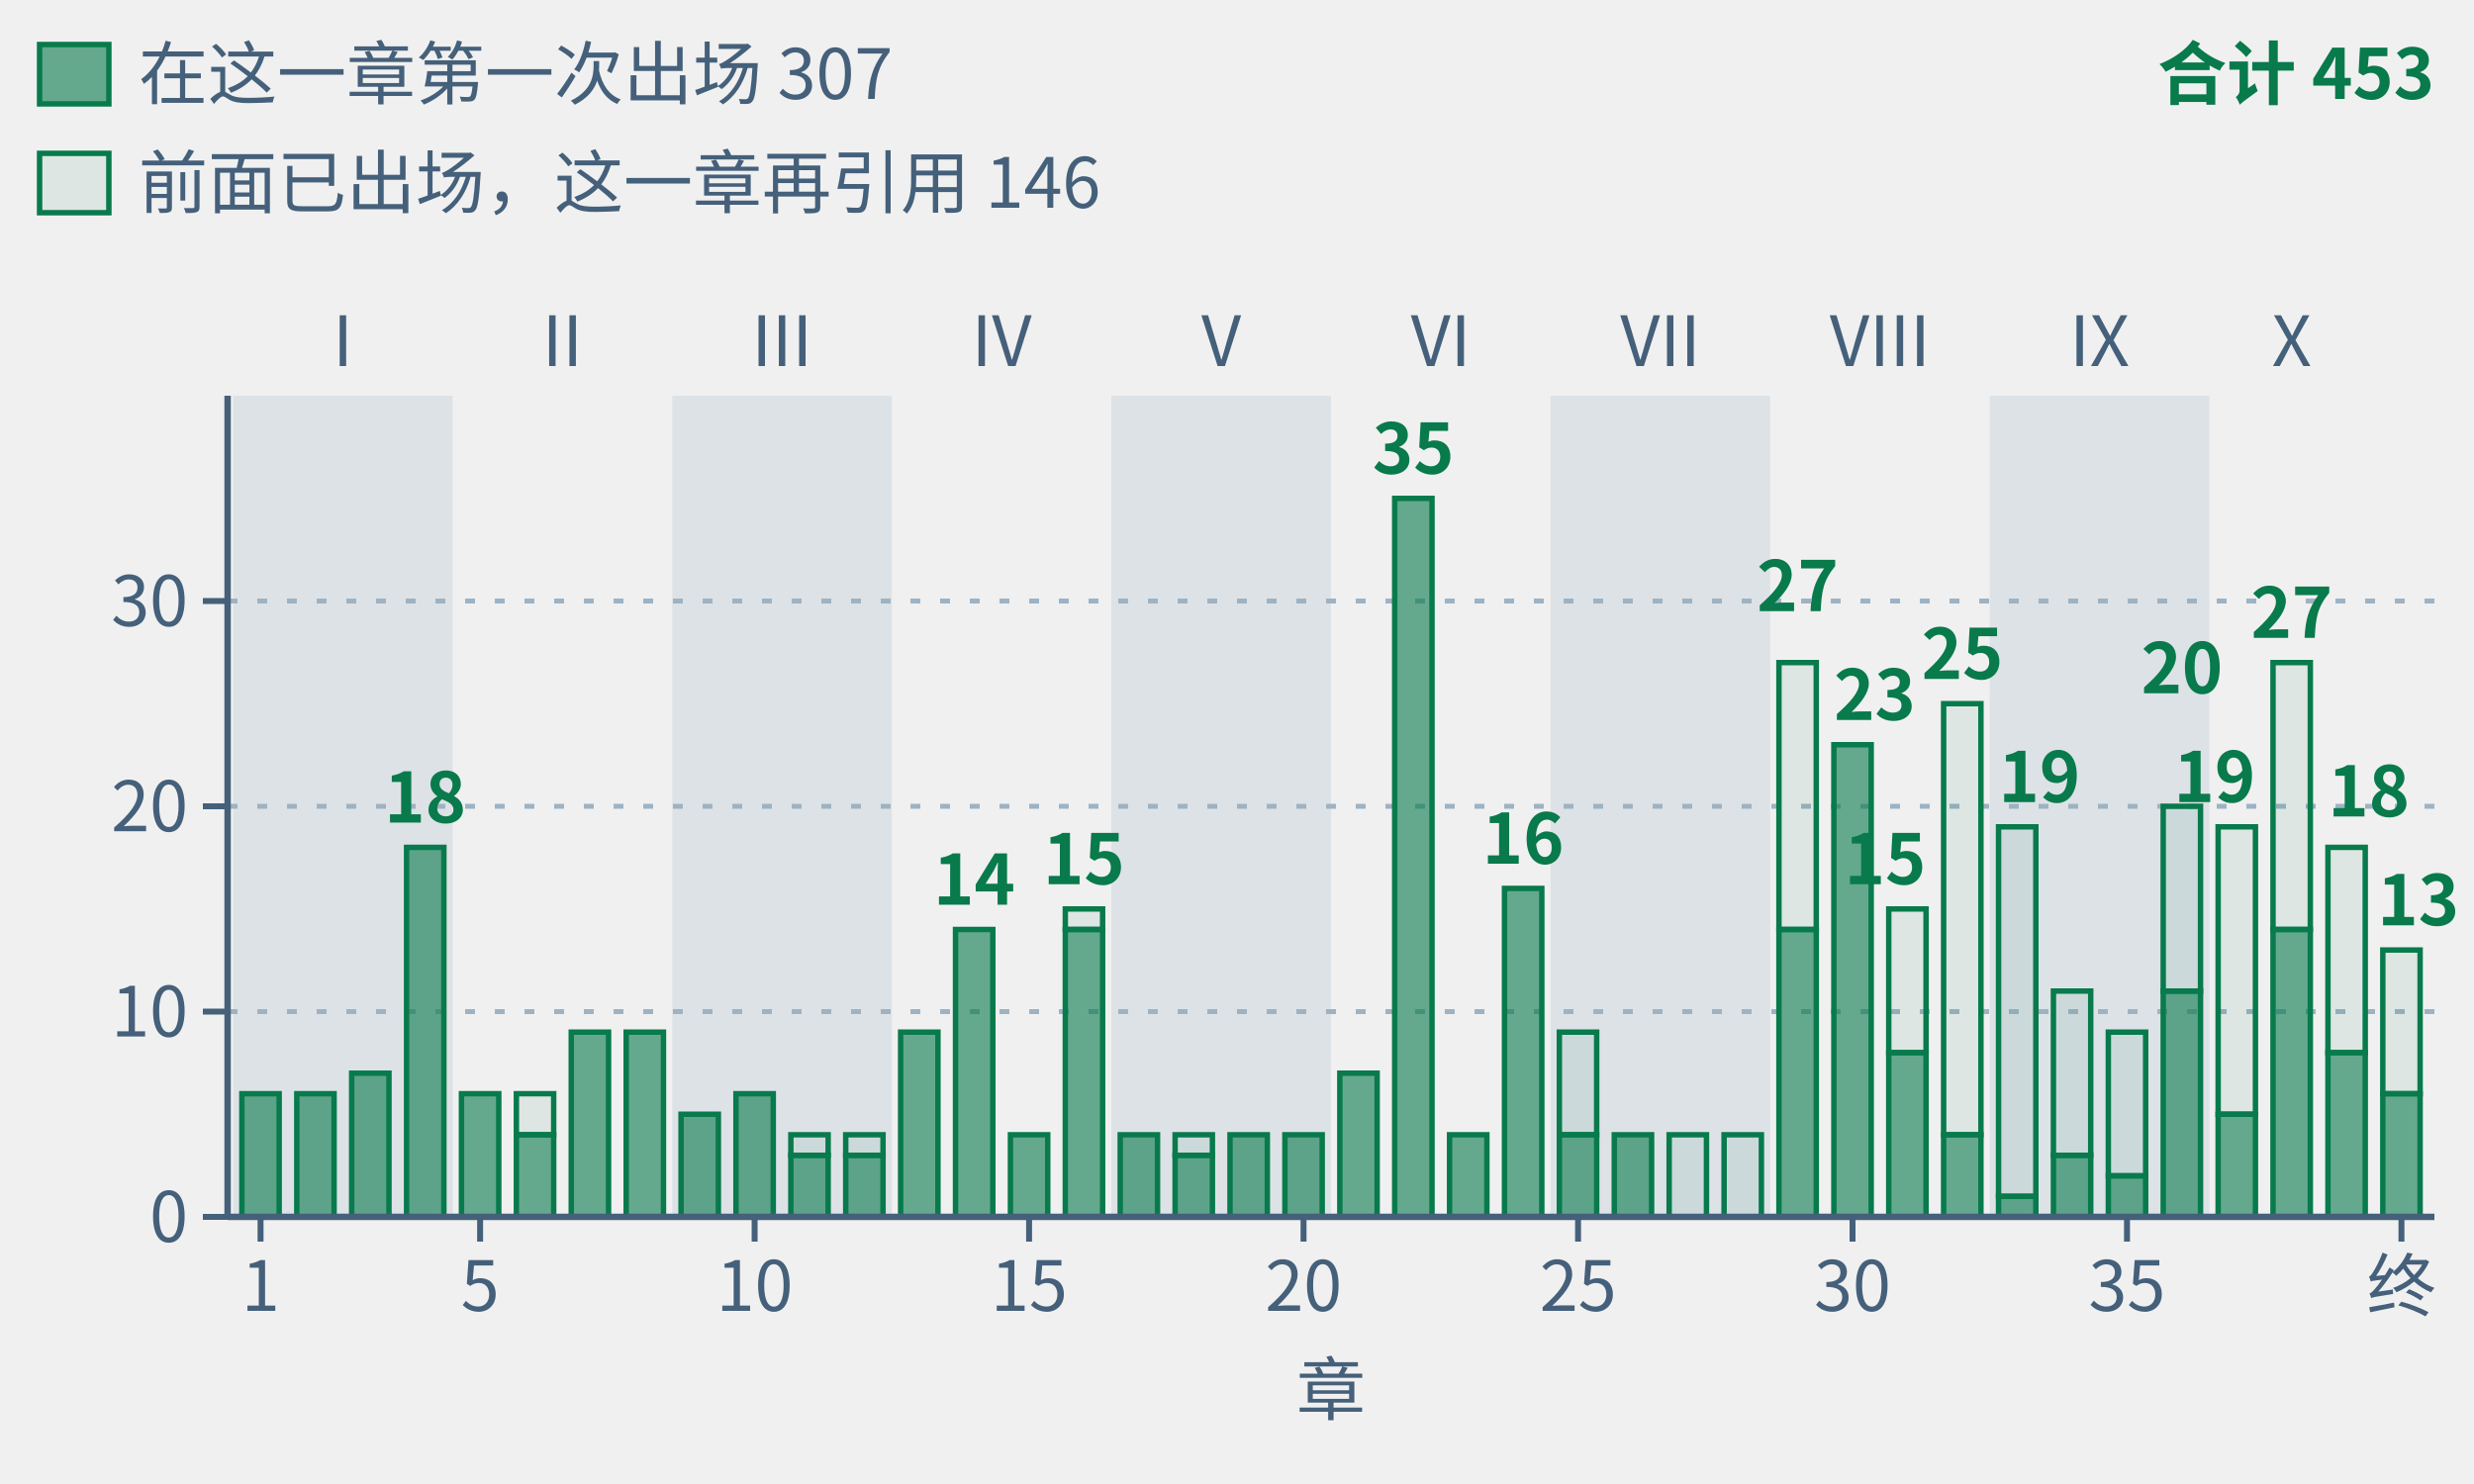
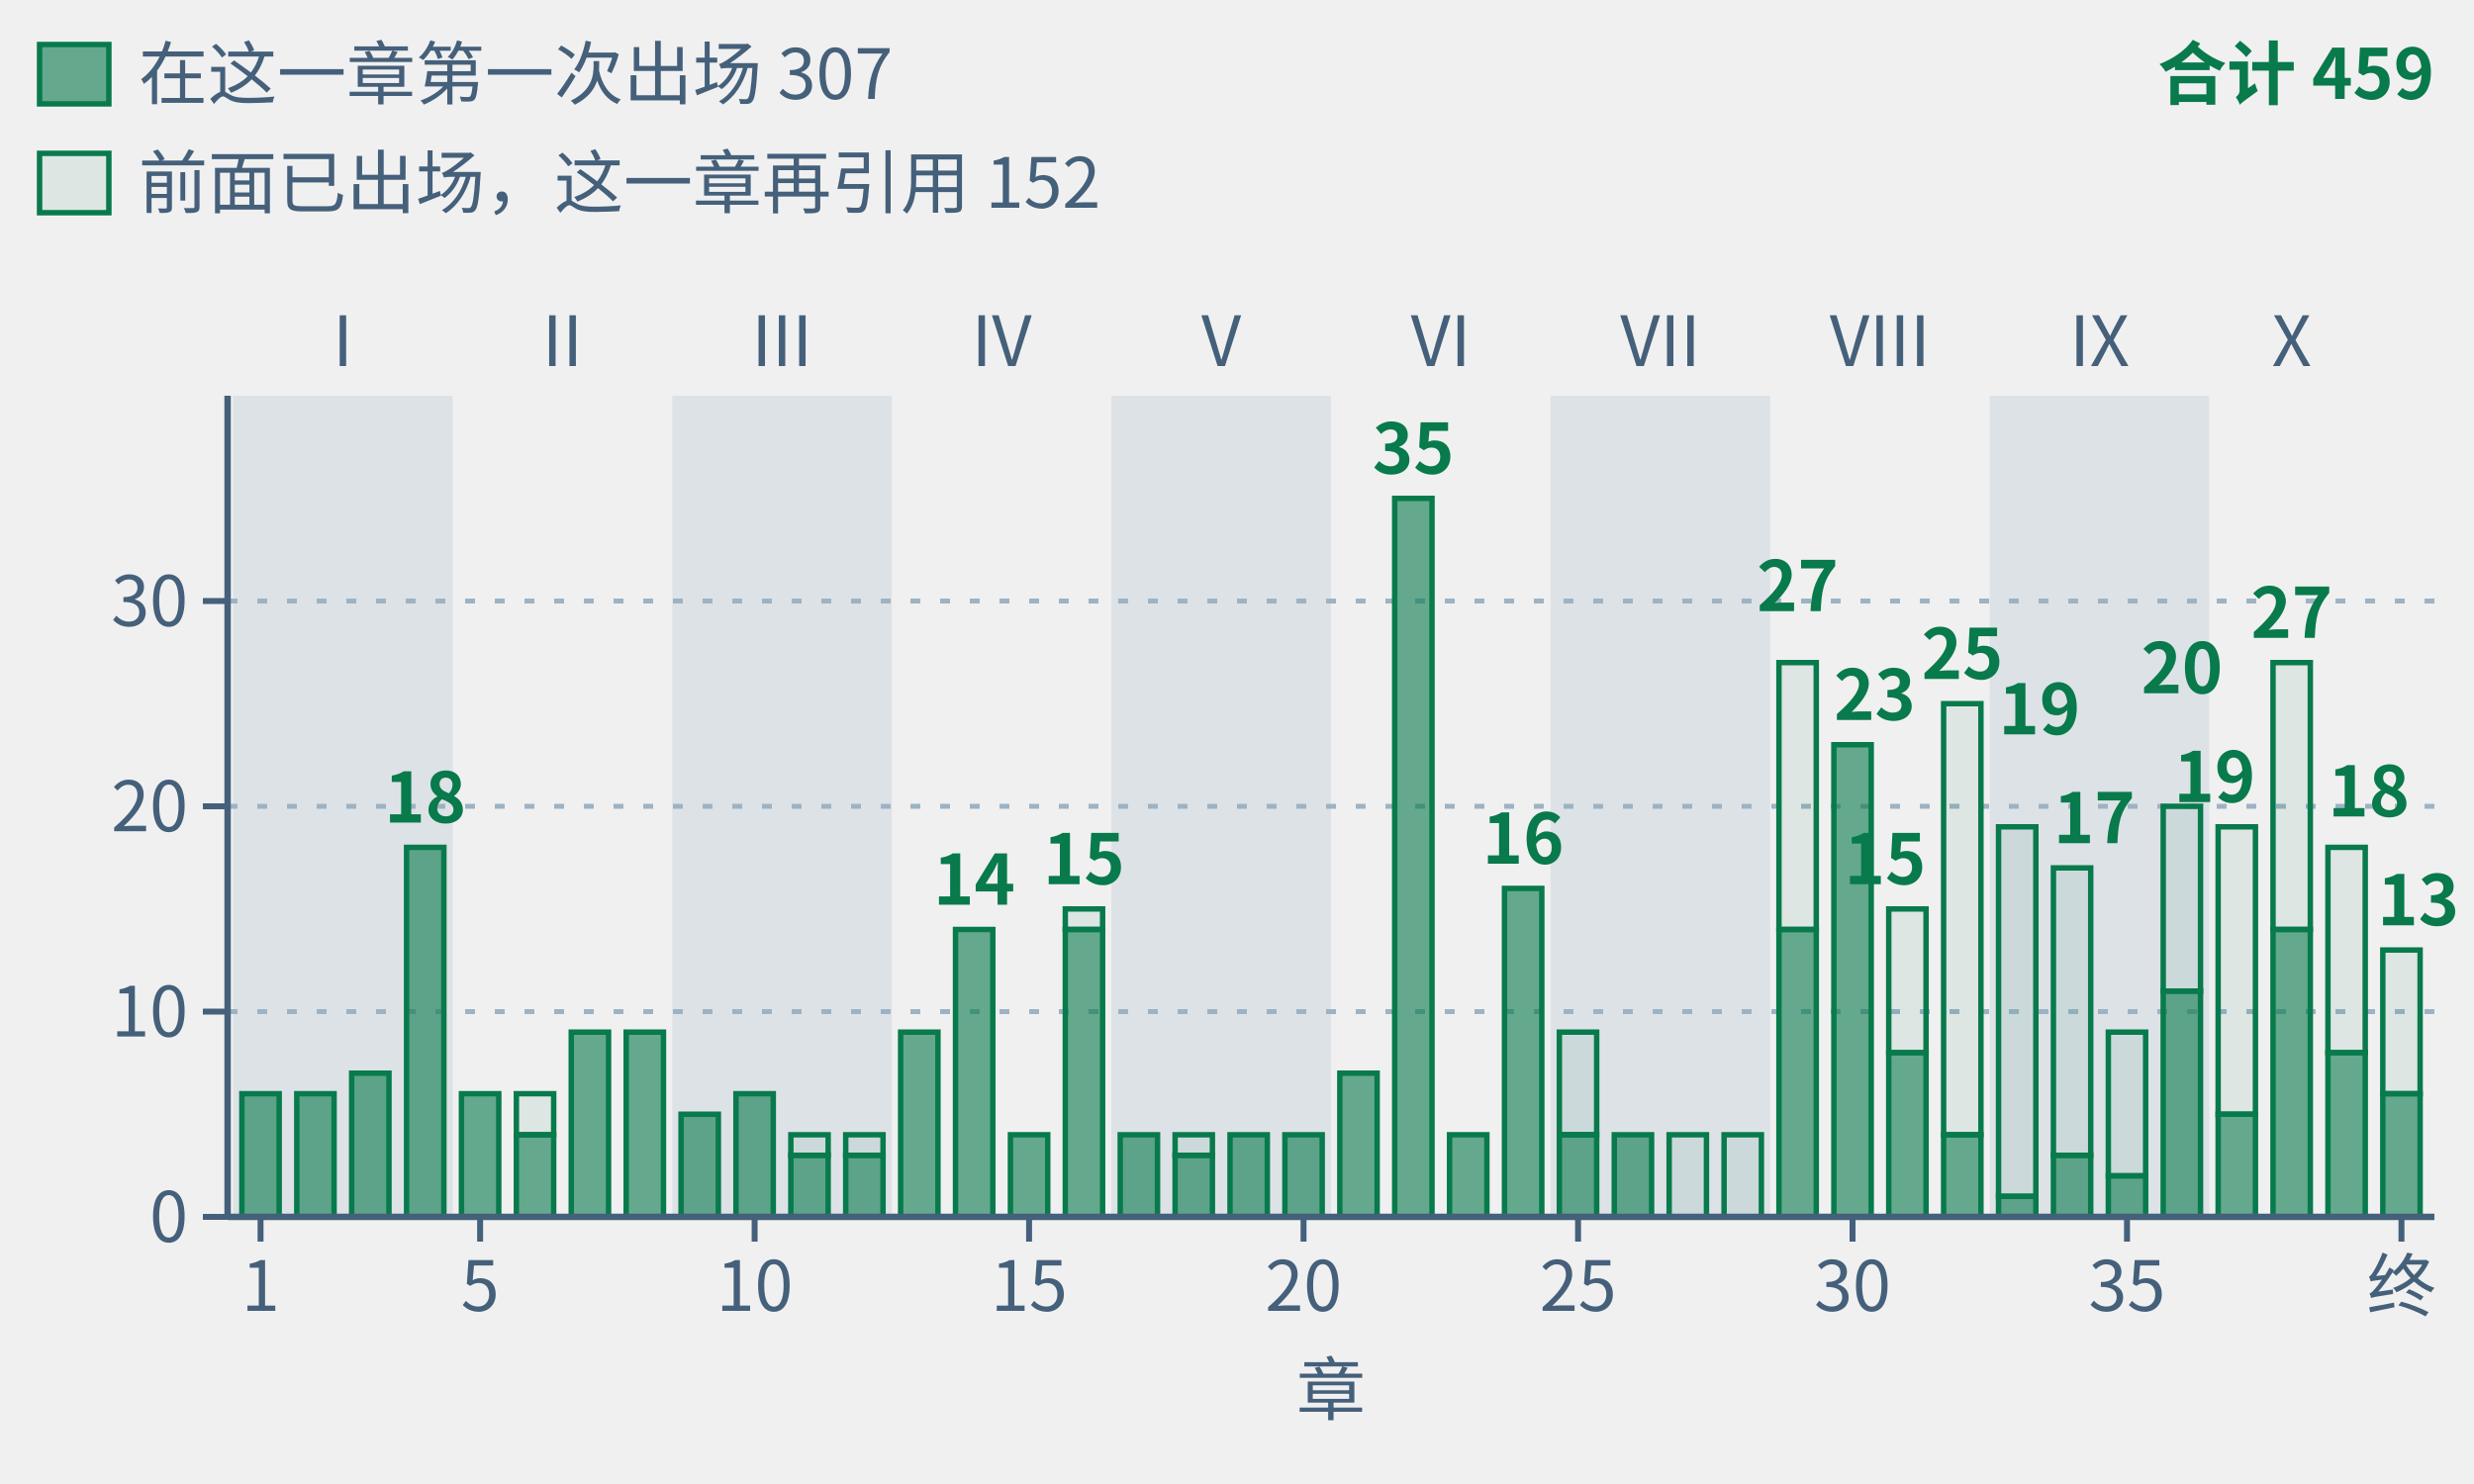
- <svg xmlns="http://www.w3.org/2000/svg" class="tr-fig" data-tr-fig="appc-theorems-by-chapter" data-lang="zh" viewBox="0 0 500 300" width="500" height="300" font-family="'Noto Sans SC', 'Noto Sans CJK SC', 'Source Sans 3', 'PingFang SC', 'Microsoft YaHei', system-ui, sans-serif" role="img" aria-label="按阅读顺序排列的 40 根绿色柱子，按部分组；各柱数该主章环境头引用的唯一冻结定理，子页面并入主章。合计 453 次，实心下段为本章首次出现的 307 条，空心上段为此前出现过的 146 条。跨主章复用重复计数。">
+ <svg xmlns="http://www.w3.org/2000/svg" class="tr-fig" data-tr-fig="appc-theorems-by-chapter" data-lang="zh" viewBox="0 0 500 300" width="500" height="300" font-family="'Noto Sans SC', 'Noto Sans CJK SC', 'Source Sans 3', 'PingFang SC', 'Microsoft YaHei', system-ui, sans-serif" role="img" aria-label="按阅读顺序排列的 40 根绿色柱子，按部分组；各柱数该主章环境头引用的唯一冻结定理，子页面并入主章。合计 459 次，实心下段为本章首次出现的 307 条，空心上段为此前出现过的 152 条。跨主章复用重复计数。">
  <style>.ts-ink{stroke:#0b1622}.tf-ink{fill:#0b1622}.ts-dim{stroke:#45607a}.tf-dim{fill:#45607a}.ts-faint{stroke:#9db3c4}.tf-faint{fill:#9db3c4}.ts-edge{stroke:#b9d0dd}.tf-edge{fill:#b9d0dd}.ts-hot{stroke:#5f9bb5}.tf-hot{fill:#5f9bb5}.ts-bg{stroke:#ffffff}.tf-bg{fill:#ffffff}.ts-panel{stroke:#eef5f9}.tf-panel{fill:#eef5f9}.ts-sheet{stroke:#f7fbfd}.tf-sheet{fill:#f7fbfd}.ts-cyan{stroke:#007c8a}.tf-cyan{fill:#007c8a}.ts-magenta{stroke:#b0128f}.tf-magenta{fill:#b0128f}.ts-amber{stroke:#946200}.tf-amber{fill:#946200}.ts-violet{stroke:#5a45c8}.tf-violet{fill:#5a45c8}.ts-ok{stroke:#087a4c}.tf-ok{fill:#087a4c}.ts-warn{stroke:#c21f3a}.tf-warn{fill:#c21f3a}.ts-blue{stroke:#1d5fd0}.tf-blue{fill:#1d5fd0}.ts-orange{stroke:#b85410}.tf-orange{fill:#b85410}.ts-sigma{stroke:#28405a}.tf-sigma{fill:#28405a}@media (prefers-color-scheme:dark){.ts-ink{stroke:#d4efff}.tf-ink{fill:#d4efff}.ts-dim{stroke:#6f8ea5}.tf-dim{fill:#6f8ea5}.ts-faint{stroke:#34506a}.tf-faint{fill:#34506a}.ts-edge{stroke:#143049}.tf-edge{fill:#143049}.ts-hot{stroke:#1f5d7c}.tf-hot{fill:#1f5d7c}.ts-bg{stroke:#03060c}.tf-bg{fill:#03060c}.ts-panel{stroke:#07101b}.tf-panel{fill:#07101b}.ts-sheet{stroke:#050c16}.tf-sheet{fill:#050c16}.ts-cyan{stroke:#19f0ff}.tf-cyan{fill:#19f0ff}.ts-magenta{stroke:#ff2fd0}.tf-magenta{fill:#ff2fd0}.ts-amber{stroke:#ffc83d}.tf-amber{fill:#ffc83d}.ts-violet{stroke:#9d8cff}.tf-violet{fill:#9d8cff}.ts-ok{stroke:#46ffb2}.tf-ok{fill:#46ffb2}.ts-warn{stroke:#ff5064}.tf-warn{fill:#ff5064}.ts-blue{stroke:#2a7bff}.tf-blue{fill:#2a7bff}.ts-orange{stroke:#ff8a3c}.tf-orange{fill:#ff8a3c}.ts-sigma{stroke:#cfe3ff}.tf-sigma{fill:#cfe3ff}}</style>
  <rect x="47.11" y="80" width="44.38" height="166" class="tf-faint" fill-opacity="0.22" />
  <text class="tf-dim" x="69.3" y="74" font-size="14" text-anchor="middle">I</text>
  <text class="tf-dim" x="113.68" y="74" font-size="14" text-anchor="middle">II</text>
  <rect x="135.87" y="80" width="44.38" height="166" class="tf-faint" fill-opacity="0.22" />
  <text class="tf-dim" x="158.05" y="74" font-size="14" text-anchor="middle">III</text>
  <text class="tf-dim" x="202.43" y="74" font-size="14" text-anchor="middle">IV</text>
  <rect x="224.62" y="80" width="44.38" height="166" class="tf-faint" fill-opacity="0.22" />
  <text class="tf-dim" x="246.81" y="74" font-size="14" text-anchor="middle">V</text>
  <text class="tf-dim" x="291.19" y="74" font-size="14" text-anchor="middle">VI</text>
  <rect x="313.38" y="80" width="44.38" height="166" class="tf-faint" fill-opacity="0.22" />
  <text class="tf-dim" x="335.57" y="74" font-size="14" text-anchor="middle">VII</text>
  <text class="tf-dim" x="379.95" y="74" font-size="14" text-anchor="middle">VIII</text>
  <rect x="402.13" y="80" width="44.38" height="166" class="tf-faint" fill-opacity="0.22" />
  <text class="tf-dim" x="424.32" y="74" font-size="14" text-anchor="middle">IX</text>
  <text class="tf-dim" x="463.15" y="74" font-size="14" text-anchor="middle">X</text>
  <line x1="46" y1="204.5" x2="492" y2="204.5" class="ts-faint" stroke-width="1" stroke-dasharray="2 4" fill="none" />
  <line x1="46" y1="163" x2="492" y2="163" class="ts-faint" stroke-width="1" stroke-dasharray="2 4" fill="none" />
  <line x1="46" y1="121.5" x2="492" y2="121.5" class="ts-faint" stroke-width="1" stroke-dasharray="2 4" fill="none" />
  <rect x="48.88" y="221.1" width="7.54" height="24.9" class="ts-ok tf-ok" stroke-width="1.1" fill-opacity="0.6" />
  <rect x="59.98" y="221.1" width="7.54" height="24.9" class="ts-ok tf-ok" stroke-width="1.1" fill-opacity="0.6" />
  <rect x="71.07" y="216.95" width="7.54" height="29.05" class="ts-ok tf-ok" stroke-width="1.1" fill-opacity="0.6" />
  <rect x="82.17" y="171.3" width="7.54" height="74.7" class="ts-ok tf-ok" stroke-width="1.1" fill-opacity="0.6" />
  <rect x="93.26" y="221.1" width="7.54" height="24.9" class="ts-ok tf-ok" stroke-width="1.1" fill-opacity="0.6" />
  <rect x="104.36" y="221.1" width="7.54" height="8.3" class="ts-ok tf-ok" stroke-width="1.1" fill-opacity="0.08" />
  <rect x="104.36" y="229.4" width="7.54" height="16.6" class="ts-ok tf-ok" stroke-width="1.1" fill-opacity="0.6" />
  <rect x="115.45" y="208.65" width="7.54" height="37.35" class="ts-ok tf-ok" stroke-width="1.1" fill-opacity="0.6" />
  <rect x="126.55" y="208.65" width="7.54" height="37.35" class="ts-ok tf-ok" stroke-width="1.1" fill-opacity="0.6" />
  <rect x="137.64" y="225.25" width="7.54" height="20.75" class="ts-ok tf-ok" stroke-width="1.1" fill-opacity="0.6" />
  <rect x="148.74" y="221.1" width="7.54" height="24.9" class="ts-ok tf-ok" stroke-width="1.1" fill-opacity="0.6" />
  <rect x="159.83" y="229.4" width="7.54" height="4.15" class="ts-ok tf-ok" stroke-width="1.1" fill-opacity="0.08" />
  <rect x="159.83" y="233.55" width="7.54" height="12.45" class="ts-ok tf-ok" stroke-width="1.1" fill-opacity="0.6" />
  <rect x="170.92" y="229.4" width="7.54" height="4.15" class="ts-ok tf-ok" stroke-width="1.1" fill-opacity="0.08" />
  <rect x="170.92" y="233.55" width="7.54" height="12.45" class="ts-ok tf-ok" stroke-width="1.1" fill-opacity="0.6" />
  <rect x="182.02" y="208.65" width="7.54" height="37.35" class="ts-ok tf-ok" stroke-width="1.1" fill-opacity="0.6" />
  <rect x="193.11" y="187.9" width="7.54" height="58.1" class="ts-ok tf-ok" stroke-width="1.1" fill-opacity="0.6" />
  <rect x="204.21" y="229.4" width="7.54" height="16.6" class="ts-ok tf-ok" stroke-width="1.1" fill-opacity="0.6" />
  <rect x="215.3" y="183.75" width="7.54" height="4.15" class="ts-ok tf-ok" stroke-width="1.1" fill-opacity="0.08" />
  <rect x="215.3" y="187.9" width="7.54" height="58.1" class="ts-ok tf-ok" stroke-width="1.1" fill-opacity="0.6" />
  <rect x="226.4" y="229.4" width="7.54" height="16.6" class="ts-ok tf-ok" stroke-width="1.1" fill-opacity="0.6" />
  <rect x="237.49" y="229.4" width="7.54" height="4.15" class="ts-ok tf-ok" stroke-width="1.1" fill-opacity="0.08" />
  <rect x="237.49" y="233.55" width="7.54" height="12.45" class="ts-ok tf-ok" stroke-width="1.1" fill-opacity="0.6" />
  <rect x="248.59" y="229.4" width="7.54" height="16.6" class="ts-ok tf-ok" stroke-width="1.1" fill-opacity="0.6" />
  <rect x="259.68" y="229.4" width="7.54" height="16.6" class="ts-ok tf-ok" stroke-width="1.1" fill-opacity="0.6" />
  <rect x="270.78" y="216.95" width="7.54" height="29.05" class="ts-ok tf-ok" stroke-width="1.1" fill-opacity="0.6" />
  <rect x="281.87" y="100.75" width="7.54" height="145.25" class="ts-ok tf-ok" stroke-width="1.1" fill-opacity="0.6" />
  <rect x="292.96" y="229.4" width="7.54" height="16.6" class="ts-ok tf-ok" stroke-width="1.1" fill-opacity="0.6" />
  <rect x="304.06" y="179.6" width="7.54" height="66.4" class="ts-ok tf-ok" stroke-width="1.1" fill-opacity="0.6" />
  <rect x="315.15" y="208.65" width="7.54" height="20.75" class="ts-ok tf-ok" stroke-width="1.1" fill-opacity="0.08" />
  <rect x="315.15" y="229.4" width="7.54" height="16.6" class="ts-ok tf-ok" stroke-width="1.1" fill-opacity="0.6" />
  <rect x="326.25" y="229.4" width="7.54" height="16.6" class="ts-ok tf-ok" stroke-width="1.1" fill-opacity="0.6" />
  <rect x="337.34" y="229.4" width="7.54" height="16.6" class="ts-ok tf-ok" stroke-width="1.1" fill-opacity="0.08" />
  <rect x="348.44" y="229.4" width="7.54" height="16.6" class="ts-ok tf-ok" stroke-width="1.1" fill-opacity="0.08" />
  <rect x="359.53" y="133.95" width="7.54" height="53.95" class="ts-ok tf-ok" stroke-width="1.1" fill-opacity="0.08" />
  <rect x="359.53" y="187.9" width="7.54" height="58.1" class="ts-ok tf-ok" stroke-width="1.1" fill-opacity="0.6" />
  <rect x="370.63" y="150.55" width="7.54" height="95.45" class="ts-ok tf-ok" stroke-width="1.1" fill-opacity="0.6" />
  <rect x="381.72" y="183.75" width="7.54" height="29.05" class="ts-ok tf-ok" stroke-width="1.1" fill-opacity="0.08" />
  <rect x="381.72" y="212.8" width="7.54" height="33.2" class="ts-ok tf-ok" stroke-width="1.1" fill-opacity="0.6" />
  <rect x="392.81" y="142.25" width="7.54" height="87.15" class="ts-ok tf-ok" stroke-width="1.1" fill-opacity="0.08" />
  <rect x="392.81" y="229.4" width="7.54" height="16.6" class="ts-ok tf-ok" stroke-width="1.1" fill-opacity="0.6" />
  <rect x="403.91" y="167.15" width="7.54" height="74.7" class="ts-ok tf-ok" stroke-width="1.1" fill-opacity="0.08" />
  <rect x="403.91" y="241.85" width="7.54" height="4.15" class="ts-ok tf-ok" stroke-width="1.1" fill-opacity="0.6" />
-   <rect x="415" y="200.35" width="7.54" height="33.2" class="ts-ok tf-ok" stroke-width="1.1" fill-opacity="0.08" />
+   <rect x="415" y="175.45" width="7.54" height="58.1" class="ts-ok tf-ok" stroke-width="1.1" fill-opacity="0.08" />
  <rect x="415" y="233.55" width="7.54" height="12.45" class="ts-ok tf-ok" stroke-width="1.1" fill-opacity="0.6" />
  <rect x="426.1" y="208.65" width="7.54" height="29.05" class="ts-ok tf-ok" stroke-width="1.1" fill-opacity="0.08" />
  <rect x="426.1" y="237.7" width="7.54" height="8.3" class="ts-ok tf-ok" stroke-width="1.1" fill-opacity="0.6" />
  <rect x="437.19" y="163" width="7.54" height="37.35" class="ts-ok tf-ok" stroke-width="1.1" fill-opacity="0.08" />
  <rect x="437.19" y="200.35" width="7.54" height="45.65" class="ts-ok tf-ok" stroke-width="1.1" fill-opacity="0.6" />
  <rect x="448.29" y="167.15" width="7.54" height="58.1" class="ts-ok tf-ok" stroke-width="1.1" fill-opacity="0.08" />
  <rect x="448.29" y="225.25" width="7.54" height="20.75" class="ts-ok tf-ok" stroke-width="1.1" fill-opacity="0.6" />
  <rect x="459.38" y="133.95" width="7.54" height="53.95" class="ts-ok tf-ok" stroke-width="1.1" fill-opacity="0.08" />
  <rect x="459.38" y="187.9" width="7.54" height="58.1" class="ts-ok tf-ok" stroke-width="1.1" fill-opacity="0.6" />
  <rect x="470.48" y="171.3" width="7.54" height="41.5" class="ts-ok tf-ok" stroke-width="1.1" fill-opacity="0.08" />
  <rect x="470.48" y="212.8" width="7.54" height="33.2" class="ts-ok tf-ok" stroke-width="1.1" fill-opacity="0.6" />
  <rect x="481.57" y="192.05" width="7.54" height="29.05" class="ts-ok tf-ok" stroke-width="1.1" fill-opacity="0.08" />
  <rect x="481.57" y="221.1" width="7.54" height="24.9" class="ts-ok tf-ok" stroke-width="1.1" fill-opacity="0.6" />
  <text class="tf-ok" x="85.94" y="166.3" font-size="14" text-anchor="middle" font-weight="600">18</text>
  <text class="tf-ok" x="196.89" y="182.9" font-size="14" text-anchor="middle" font-weight="600">14</text>
  <text class="tf-ok" x="219.07" y="178.75" font-size="14" text-anchor="middle" font-weight="600">15</text>
  <text class="tf-ok" x="285.64" y="95.75" font-size="14" text-anchor="middle" font-weight="600">35</text>
  <text class="tf-ok" x="307.83" y="174.6" font-size="14" text-anchor="middle" font-weight="600">16</text>
  <text class="tf-ok" x="363.3" y="123.55" font-size="14" text-anchor="middle" font-weight="600">27</text>
  <text class="tf-ok" x="370.63" y="145.55" font-size="14" font-weight="600">23</text>
  <text class="tf-ok" x="389.26" y="178.75" font-size="14" text-anchor="end" font-weight="600">15</text>
  <text class="tf-ok" x="396.59" y="137.25" font-size="14" text-anchor="middle" font-weight="600">25</text>
-   <text class="tf-ok" x="403.91" y="162.15" font-size="14" font-weight="600">19</text>
+   <text class="tf-ok" x="403.91" y="148.45" font-size="14" font-weight="600">19</text>
+   <text class="tf-ok" x="415" y="170.45" font-size="14" font-weight="600">17</text>
  <text class="tf-ok" x="440.97" y="140.15" font-size="14" text-anchor="middle" font-weight="600">20</text>
  <text class="tf-ok" x="455.83" y="162.15" font-size="14" text-anchor="end" font-weight="600">19</text>
  <text class="tf-ok" x="463.15" y="128.95" font-size="14" text-anchor="middle" font-weight="600">27</text>
  <text class="tf-ok" x="470.48" y="165.05" font-size="14" font-weight="600">18</text>
  <text class="tf-ok" x="497" y="187.05" font-size="14" text-anchor="end" font-weight="600">13</text>
  <line x1="46" y1="246" x2="492" y2="246" class="ts-dim" stroke-width="1.3" fill="none" />
  <line x1="52.66" y1="246" x2="52.66" y2="251" class="ts-dim" stroke-width="1.2" fill="none" />
  <text class="tf-dim" x="52.66" y="265" font-size="14" text-anchor="middle">1</text>
  <line x1="97.03" y1="246" x2="97.03" y2="251" class="ts-dim" stroke-width="1.2" fill="none" />
  <text class="tf-dim" x="97.03" y="265" font-size="14" text-anchor="middle">5</text>
  <line x1="152.51" y1="246" x2="152.51" y2="251" class="ts-dim" stroke-width="1.2" fill="none" />
  <text class="tf-dim" x="152.51" y="265" font-size="14" text-anchor="middle">10</text>
  <line x1="207.98" y1="246" x2="207.98" y2="251" class="ts-dim" stroke-width="1.2" fill="none" />
  <text class="tf-dim" x="207.98" y="265" font-size="14" text-anchor="middle">15</text>
  <line x1="263.45" y1="246" x2="263.45" y2="251" class="ts-dim" stroke-width="1.2" fill="none" />
  <text class="tf-dim" x="263.45" y="265" font-size="14" text-anchor="middle">20</text>
  <line x1="318.93" y1="246" x2="318.93" y2="251" class="ts-dim" stroke-width="1.2" fill="none" />
  <text class="tf-dim" x="318.93" y="265" font-size="14" text-anchor="middle">25</text>
  <line x1="374.4" y1="246" x2="374.4" y2="251" class="ts-dim" stroke-width="1.2" fill="none" />
  <text class="tf-dim" x="374.4" y="265" font-size="14" text-anchor="middle">30</text>
  <line x1="429.87" y1="246" x2="429.87" y2="251" class="ts-dim" stroke-width="1.2" fill="none" />
  <text class="tf-dim" x="429.87" y="265" font-size="14" text-anchor="middle">35</text>
  <line x1="485.34" y1="246" x2="485.34" y2="251" class="ts-dim" stroke-width="1.2" fill="none" />
  <text class="tf-dim" x="485.34" y="265" font-size="14" text-anchor="middle">终</text>
  <text class="tf-dim" x="269" y="286" font-size="14" text-anchor="middle">章</text>
  <line x1="46" y1="80" x2="46" y2="246" class="ts-dim" stroke-width="1.3" fill="none" />
  <line x1="41" y1="246" x2="46" y2="246" class="ts-dim" stroke-width="1.2" fill="none" />
  <text class="tf-dim" x="38" y="251.04" font-size="14" text-anchor="end">0</text>
  <line x1="41" y1="204.5" x2="46" y2="204.5" class="ts-dim" stroke-width="1.2" fill="none" />
  <text class="tf-dim" x="38" y="209.54" font-size="14" text-anchor="end">10</text>
  <line x1="41" y1="163" x2="46" y2="163" class="ts-dim" stroke-width="1.2" fill="none" />
  <text class="tf-dim" x="38" y="168.04" font-size="14" text-anchor="end">20</text>
  <line x1="41" y1="121.5" x2="46" y2="121.5" class="ts-dim" stroke-width="1.2" fill="none" />
  <text class="tf-dim" x="38" y="126.54" font-size="14" text-anchor="end">30</text>
  <rect x="8" y="9" width="14" height="12" class="ts-ok tf-ok" stroke-width="1.1" fill-opacity="0.6" />
  <text class="tf-dim" x="28" y="20" font-size="14">在这一章第一次出场 307</text>
  <rect x="8" y="31" width="14" height="12" class="ts-ok tf-ok" stroke-width="1.1" fill-opacity="0.08" />
-   <text class="tf-dim" x="28" y="42" font-size="14">前面已出场，这一章再引用 146</text>
-   <text class="tf-ok" x="492" y="20" font-size="14" text-anchor="end" font-weight="600">合计 453</text>
+   <text class="tf-dim" x="28" y="42" font-size="14">前面已出场，这一章再引用 152</text>
+   <text class="tf-ok" x="492" y="20" font-size="14" text-anchor="end" font-weight="600">合计 459</text>
</svg>
